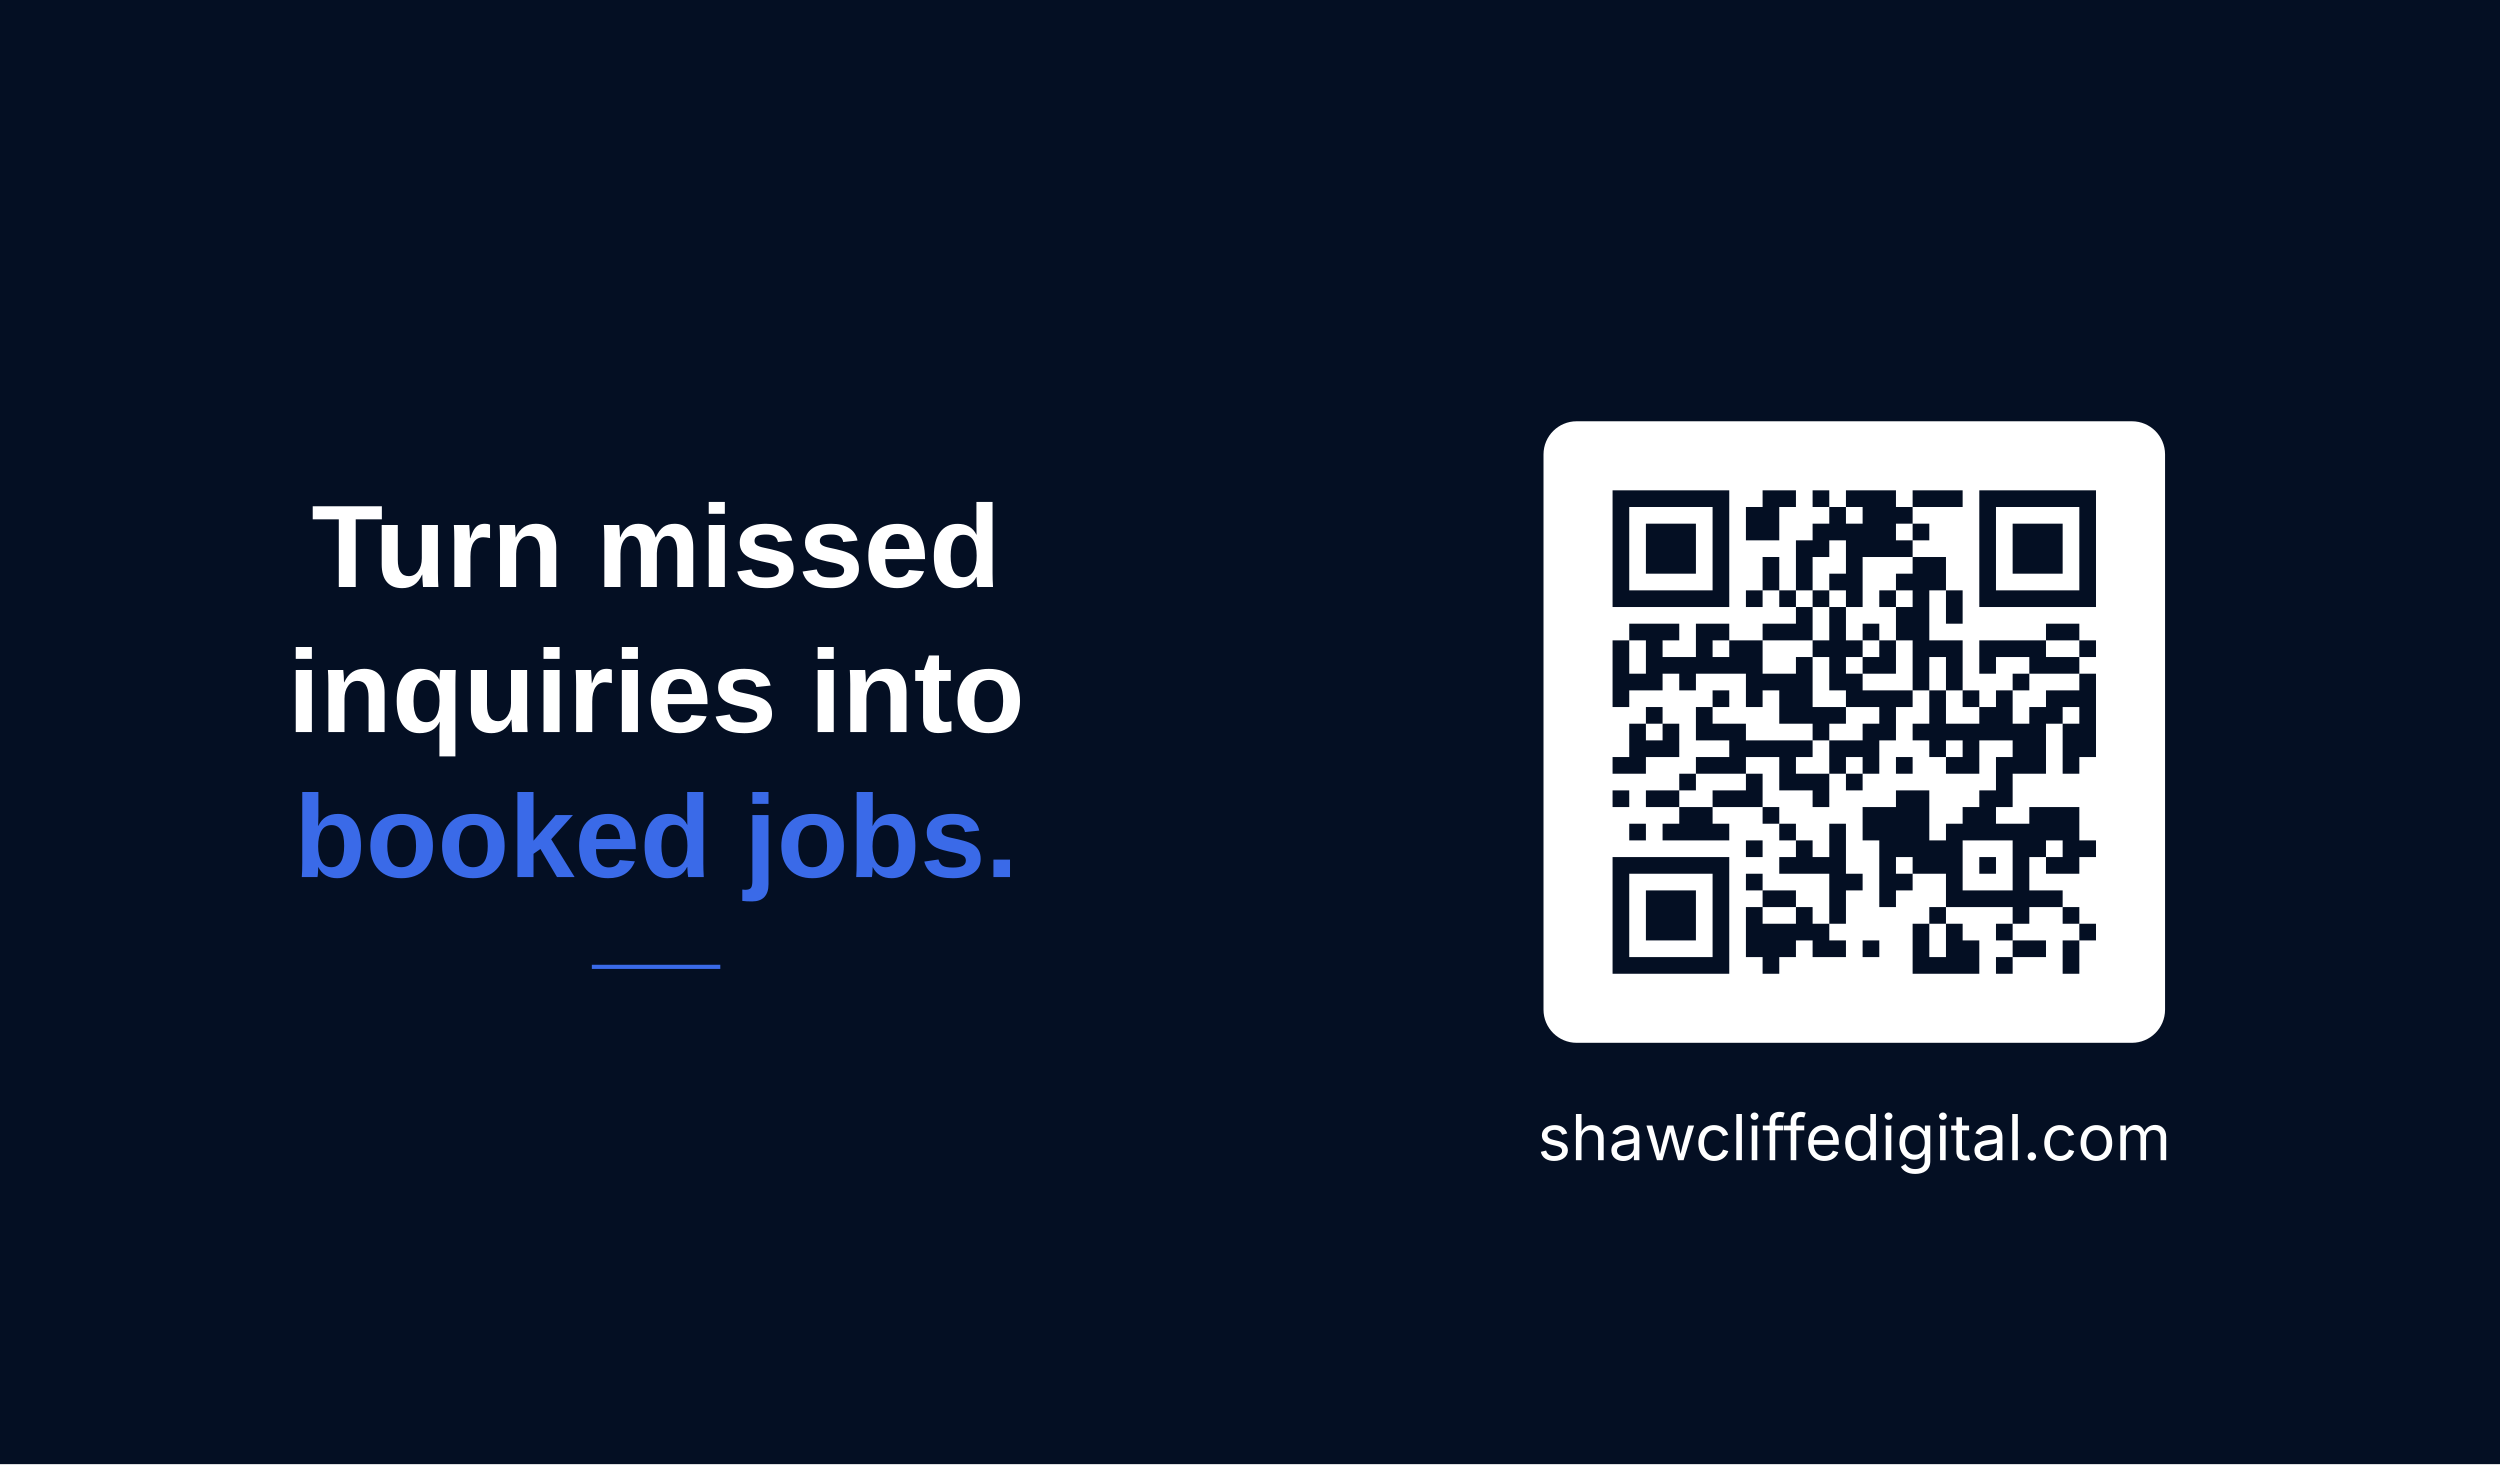
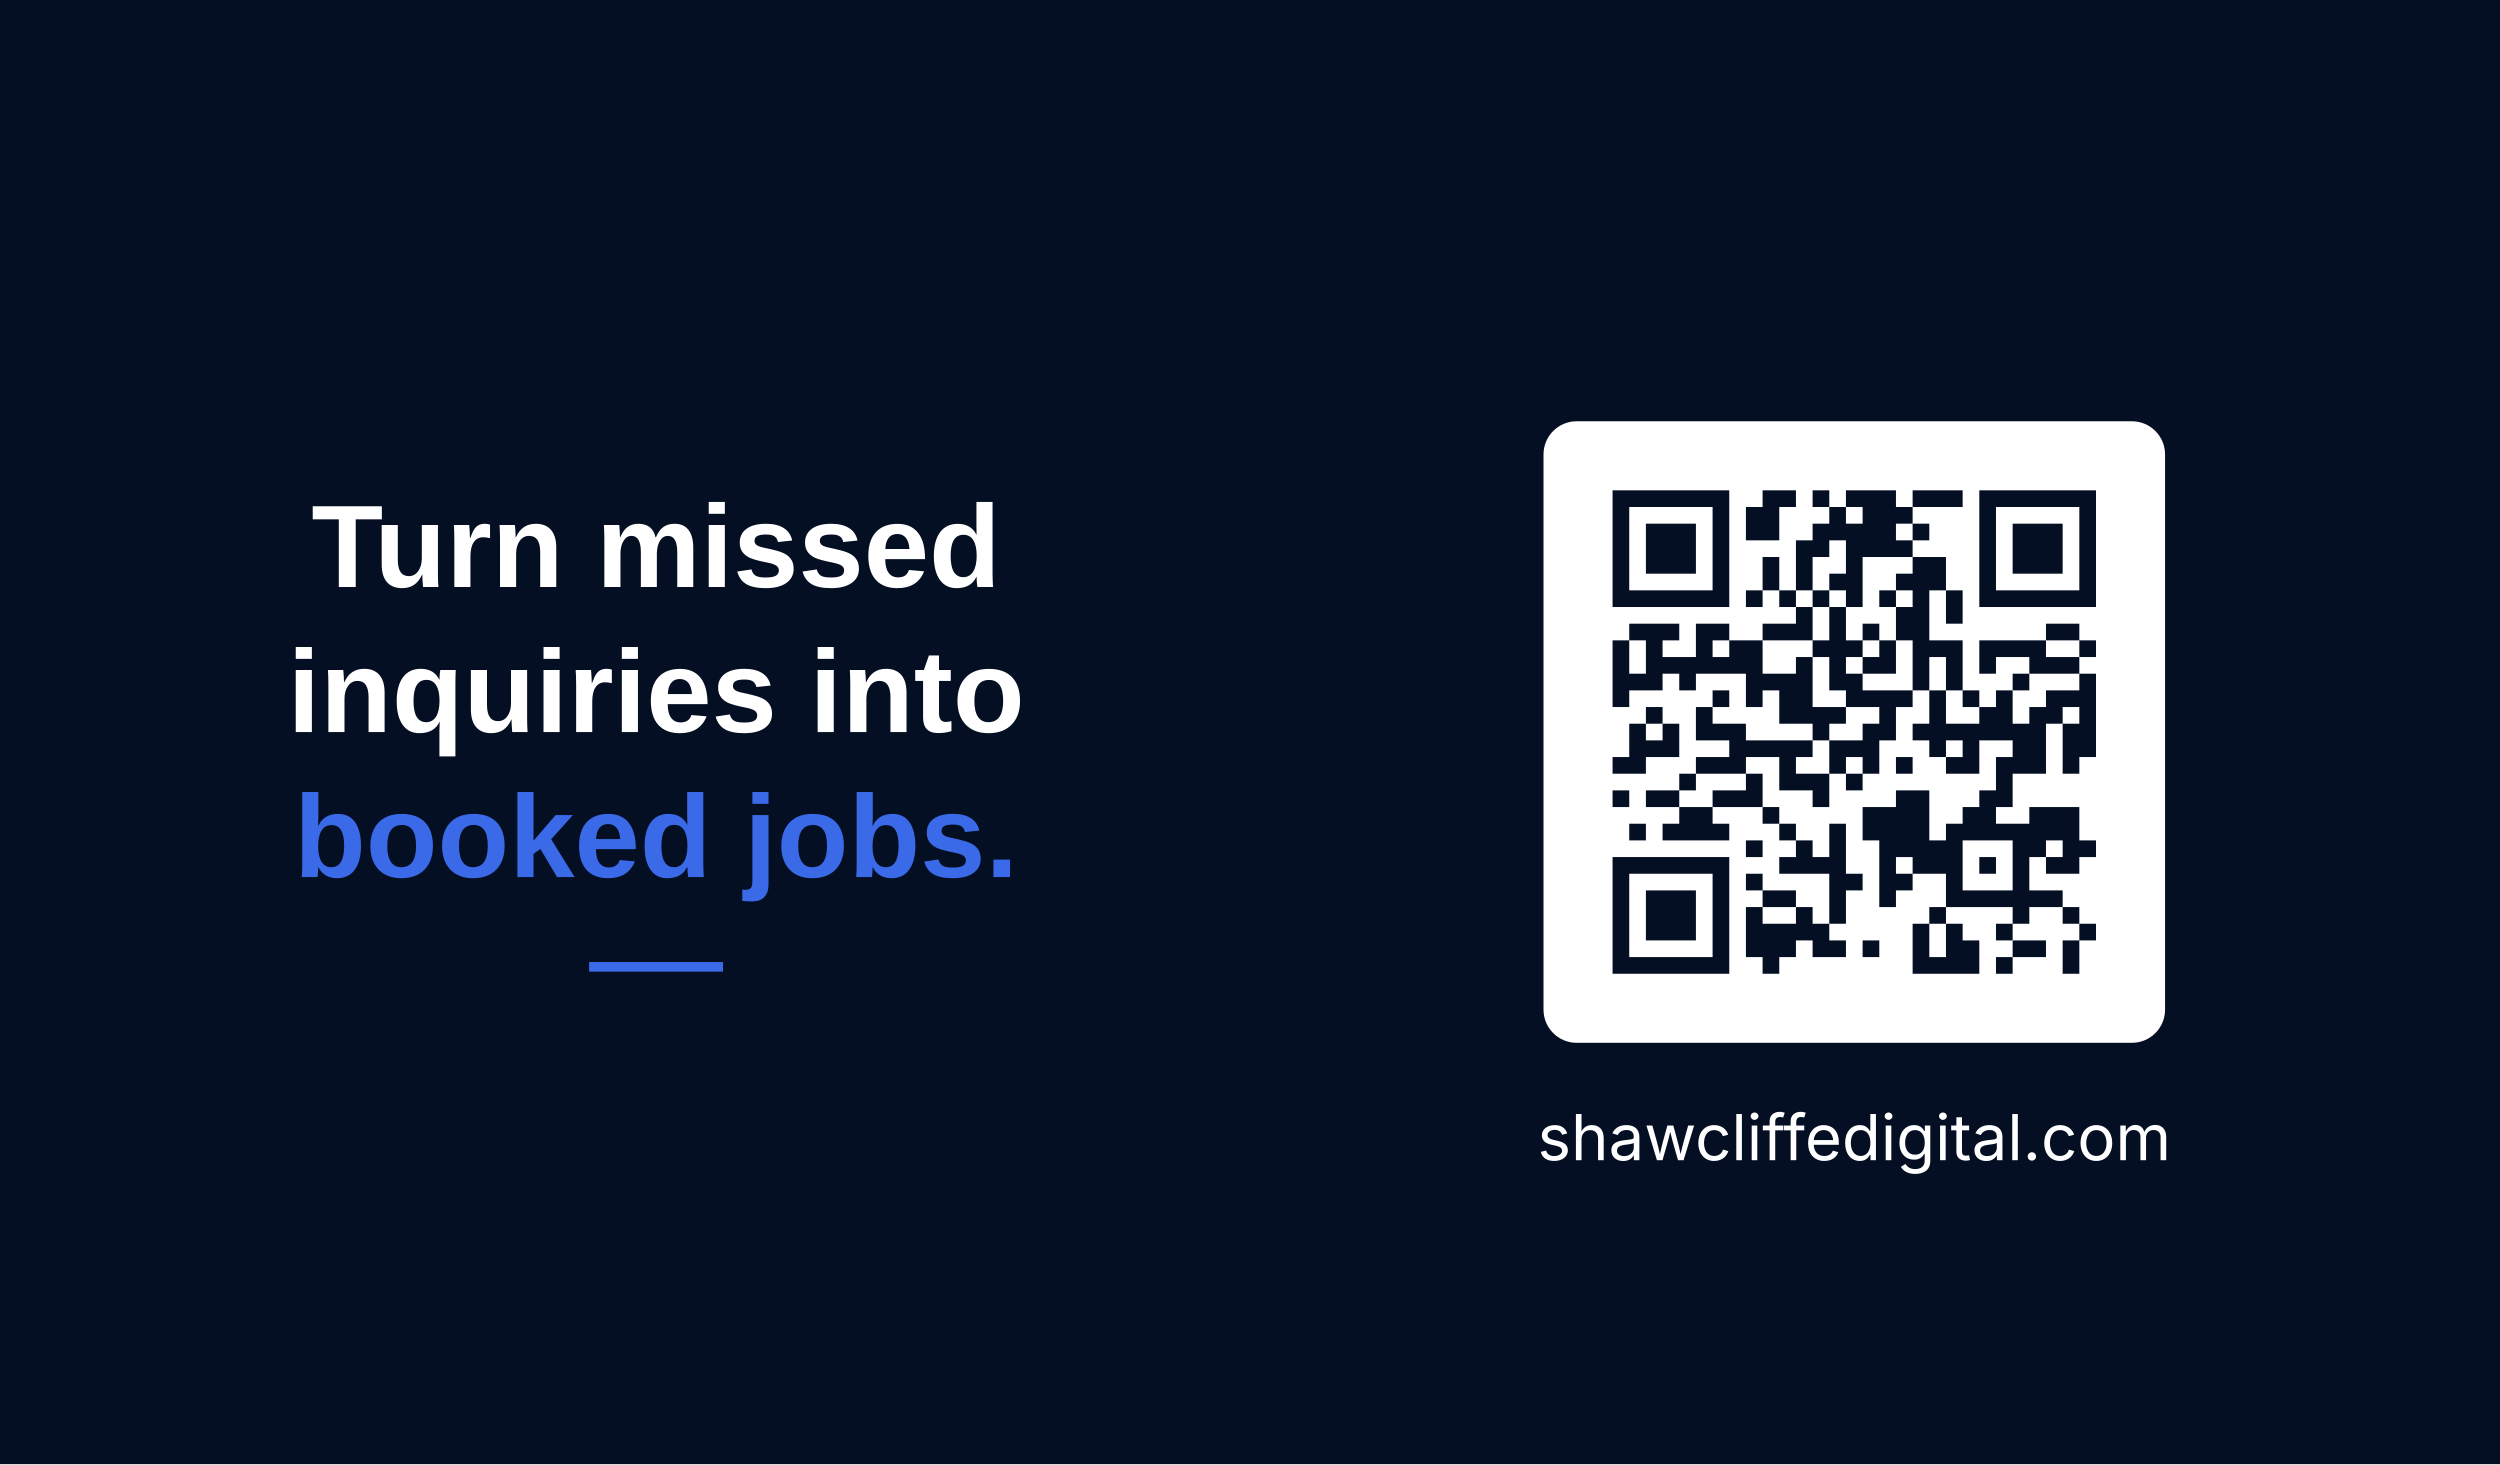
<svg xmlns="http://www.w3.org/2000/svg" width="3.62in" height="2.12in" viewBox="0 0 3620 2120" role="img" aria-labelledby="title desc">
  <defs>
    <style>
      .navy { fill: #040F23; }
      .blue { fill: #114AC4; }
      .bluelight { fill: #3A6AE8; }
      .white { fill: #FFFFFF; }
      .txt { font-family: Montserrat, Arial, Helvetica, sans-serif; }
      .inter { font-family: Inter, Arial, Helvetica, sans-serif; }
      .bold { font-weight: 700; }
      .regular { font-weight: 400; }
    </style>
    <clipPath id="trim-clip-back">
      <rect x="60" y="60" width="3500" height="2000" />
    </clipPath>
  </defs>
  <rect id="full-bleed-background" x="0" y="0" width="3620" height="2120" fill="#040F23" />
  <g id="live-artwork-within-trim" clip-path="url(#trim-clip-back)">
    <g id="hero-block" class="txt bold" text-anchor="middle" font-size="170">
      <text x="950" y="850" class="white">Turn missed</text>
      <text x="950" y="1060" class="white">inquiries into</text>
      <text x="950" y="1270" class="bluelight">booked jobs.</text>
    </g>
-     <line x1="860" y1="1400" x2="1040" y2="1400" stroke="#3A6AE8" stroke-width="6" stroke-linecap="square" />
+     <line x1="860" y1="1400" x2="1040" y2="1400" stroke="#3A6AE8" stroke-width="13.89" stroke-linecap="square" />
    <rect x="2235" y="610" width="900" height="900" rx="48" fill="#FFFFFF" />
    <g transform="translate(2335 710) scale(24.1379)">
      <path class="navy" d="M0,0h7v1h-7zM9,0h2v1h-2zM12,0h1v1h-1zM14,0h3v1h-3zM18,0h3v1h-3zM22,0h7v1h-7zM0,1h1v1h-1zM6,1h1v1h-1zM8,1h2v1h-2zM13,1h1v1h-1zM15,1h3v1h-3zM22,1h1v1h-1zM28,1h1v1h-1zM0,2h1v1h-1zM2,2h3v1h-3zM6,2h1v1h-1zM8,2h2v1h-2zM12,2h5v1h-5zM18,2h1v1h-1zM22,2h1v1h-1zM24,2h3v1h-3zM28,2h1v1h-1zM0,3h1v1h-1zM2,3h3v1h-3zM6,3h1v1h-1zM11,3h2v1h-2zM14,3h4v1h-4zM22,3h1v1h-1zM24,3h3v1h-3zM28,3h1v1h-1zM0,4h1v1h-1zM2,4h3v1h-3zM6,4h1v1h-1zM9,4h1v1h-1zM11,4h1v1h-1zM14,4h1v1h-1zM18,4h2v1h-2zM22,4h1v1h-1zM24,4h3v1h-3zM28,4h1v1h-1zM0,5h1v1h-1zM6,5h1v1h-1zM9,5h1v1h-1zM11,5h1v1h-1zM13,5h2v1h-2zM17,5h3v1h-3zM22,5h1v1h-1zM28,5h1v1h-1zM0,6h7v1h-7zM8,6h1v1h-1zM10,6h1v1h-1zM12,6h1v1h-1zM14,6h1v1h-1zM16,6h1v1h-1zM18,6h1v1h-1zM20,6h1v1h-1zM22,6h7v1h-7zM11,7h1v1h-1zM13,7h1v1h-1zM17,7h2v1h-2zM20,7h1v1h-1zM1,8h3v1h-3zM5,8h2v1h-2zM9,8h3v1h-3zM13,8h1v1h-1zM15,8h1v1h-1zM17,8h2v1h-2zM26,8h2v1h-2zM0,9h1v1h-1zM2,9h1v1h-1zM5,9h1v1h-1zM7,9h2v1h-2zM12,9h3v1h-3zM16,9h1v1h-1zM18,9h3v1h-3zM22,9h4v1h-4zM28,9h1v1h-1zM0,10h1v1h-1zM2,10h7v1h-7zM11,10h1v1h-1zM13,10h1v1h-1zM15,10h2v1h-2zM18,10h1v1h-1zM20,10h1v1h-1zM22,10h1v1h-1zM25,10h3v1h-3zM0,11h3v1h-3zM4,11h1v1h-1zM8,11h4v1h-4zM13,11h2v1h-2zM18,11h1v1h-1zM20,11h1v1h-1zM24,11h1v1h-1zM28,11h1v1h-1zM0,12h1v1h-1zM6,12h1v1h-1zM8,12h1v1h-1zM10,12h2v1h-2zM14,12h4v1h-4zM19,12h1v1h-1zM21,12h1v1h-1zM23,12h1v1h-1zM26,12h3v1h-3zM2,13h1v1h-1zM5,13h1v1h-1zM10,13h4v1h-4zM16,13h1v1h-1zM19,13h1v1h-1zM22,13h2v1h-2zM25,13h2v1h-2zM28,13h1v1h-1zM1,14h1v1h-1zM3,14h1v1h-1zM5,14h3v1h-3zM12,14h1v1h-1zM15,14h2v1h-2zM18,14h8v1h-8zM27,14h2v1h-2zM1,15h3v1h-3zM7,15h5v1h-5zM13,15h3v1h-3zM19,15h1v1h-1zM21,15h1v1h-1zM24,15h2v1h-2zM27,15h2v1h-2zM0,16h2v1h-2zM5,16h3v1h-3zM10,16h1v1h-1zM13,16h1v1h-1zM15,16h1v1h-1zM17,16h1v1h-1zM20,16h2v1h-2zM23,16h3v1h-3zM27,16h1v1h-1zM4,17h1v1h-1zM8,17h1v1h-1zM10,17h3v1h-3zM14,17h1v1h-1zM23,17h1v1h-1zM0,18h1v1h-1zM2,18h2v1h-2zM6,18h3v1h-3zM12,18h1v1h-1zM17,18h2v1h-2zM22,18h2v1h-2zM4,19h2v1h-2zM9,19h1v1h-1zM15,19h4v1h-4zM21,19h2v1h-2zM25,19h3v1h-3zM1,20h1v1h-1zM3,20h4v1h-4zM10,20h1v1h-1zM13,20h1v1h-1zM15,20h4v1h-4zM20,20h8v1h-8zM8,21h1v1h-1zM11,21h1v1h-1zM13,21h1v1h-1zM16,21h5v1h-5zM24,21h2v1h-2zM27,21h2v1h-2zM0,22h7v1h-7zM10,22h4v1h-4zM16,22h1v1h-1zM18,22h3v1h-3zM22,22h1v1h-1zM24,22h1v1h-1zM26,22h2v1h-2zM0,23h1v1h-1zM6,23h1v1h-1zM8,23h1v1h-1zM13,23h2v1h-2zM16,23h2v1h-2zM20,23h1v1h-1zM24,23h1v1h-1zM0,24h1v1h-1zM2,24h3v1h-3zM6,24h1v1h-1zM9,24h2v1h-2zM13,24h1v1h-1zM16,24h1v1h-1zM20,24h7v1h-7zM0,25h1v1h-1zM2,25h3v1h-3zM6,25h1v1h-1zM8,25h1v1h-1zM11,25h1v1h-1zM13,25h1v1h-1zM19,25h1v1h-1zM24,25h1v1h-1zM27,25h1v1h-1zM0,26h1v1h-1zM2,26h3v1h-3zM6,26h1v1h-1zM8,26h5v1h-5zM18,26h1v1h-1zM20,26h1v1h-1zM23,26h1v1h-1zM28,26h1v1h-1zM0,27h1v1h-1zM6,27h1v1h-1zM8,27h3v1h-3zM12,27h2v1h-2zM15,27h1v1h-1zM18,27h1v1h-1zM20,27h2v1h-2zM24,27h2v1h-2zM27,27h1v1h-1zM0,28h7v1h-7zM9,28h1v1h-1zM18,28h4v1h-4zM23,28h1v1h-1zM27,28h1v1h-1z" />
    </g>
    <text x="2685" y="1680" class="white regular inter" font-size="92" text-anchor="middle">shawcliffedigital.com</text>
  </g>
</svg>
